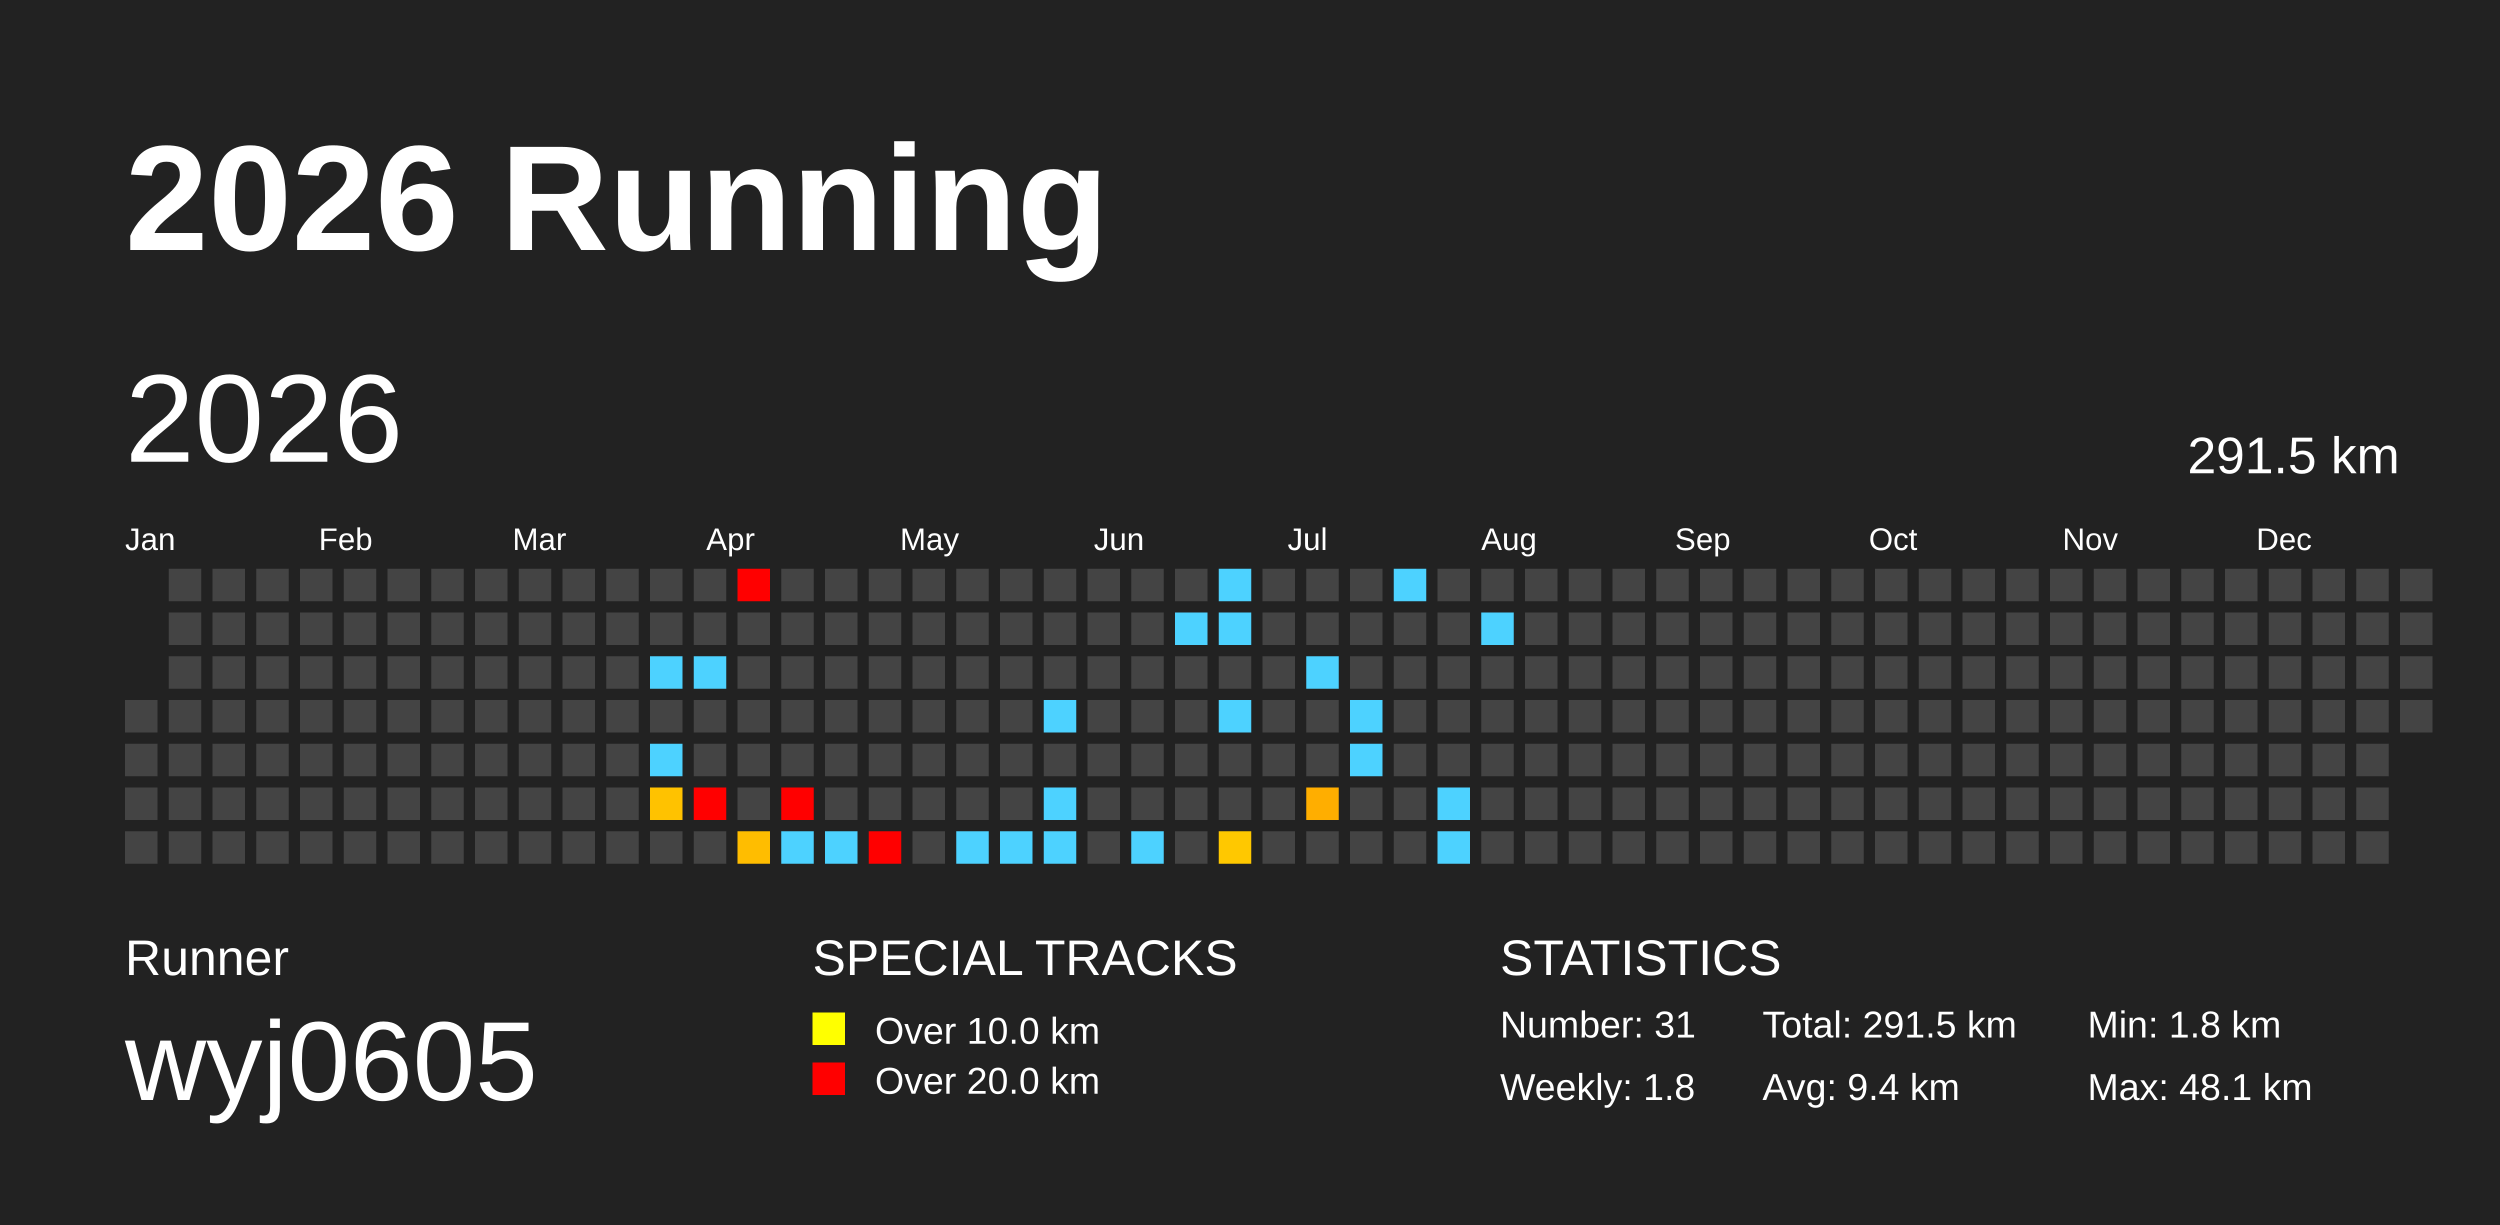
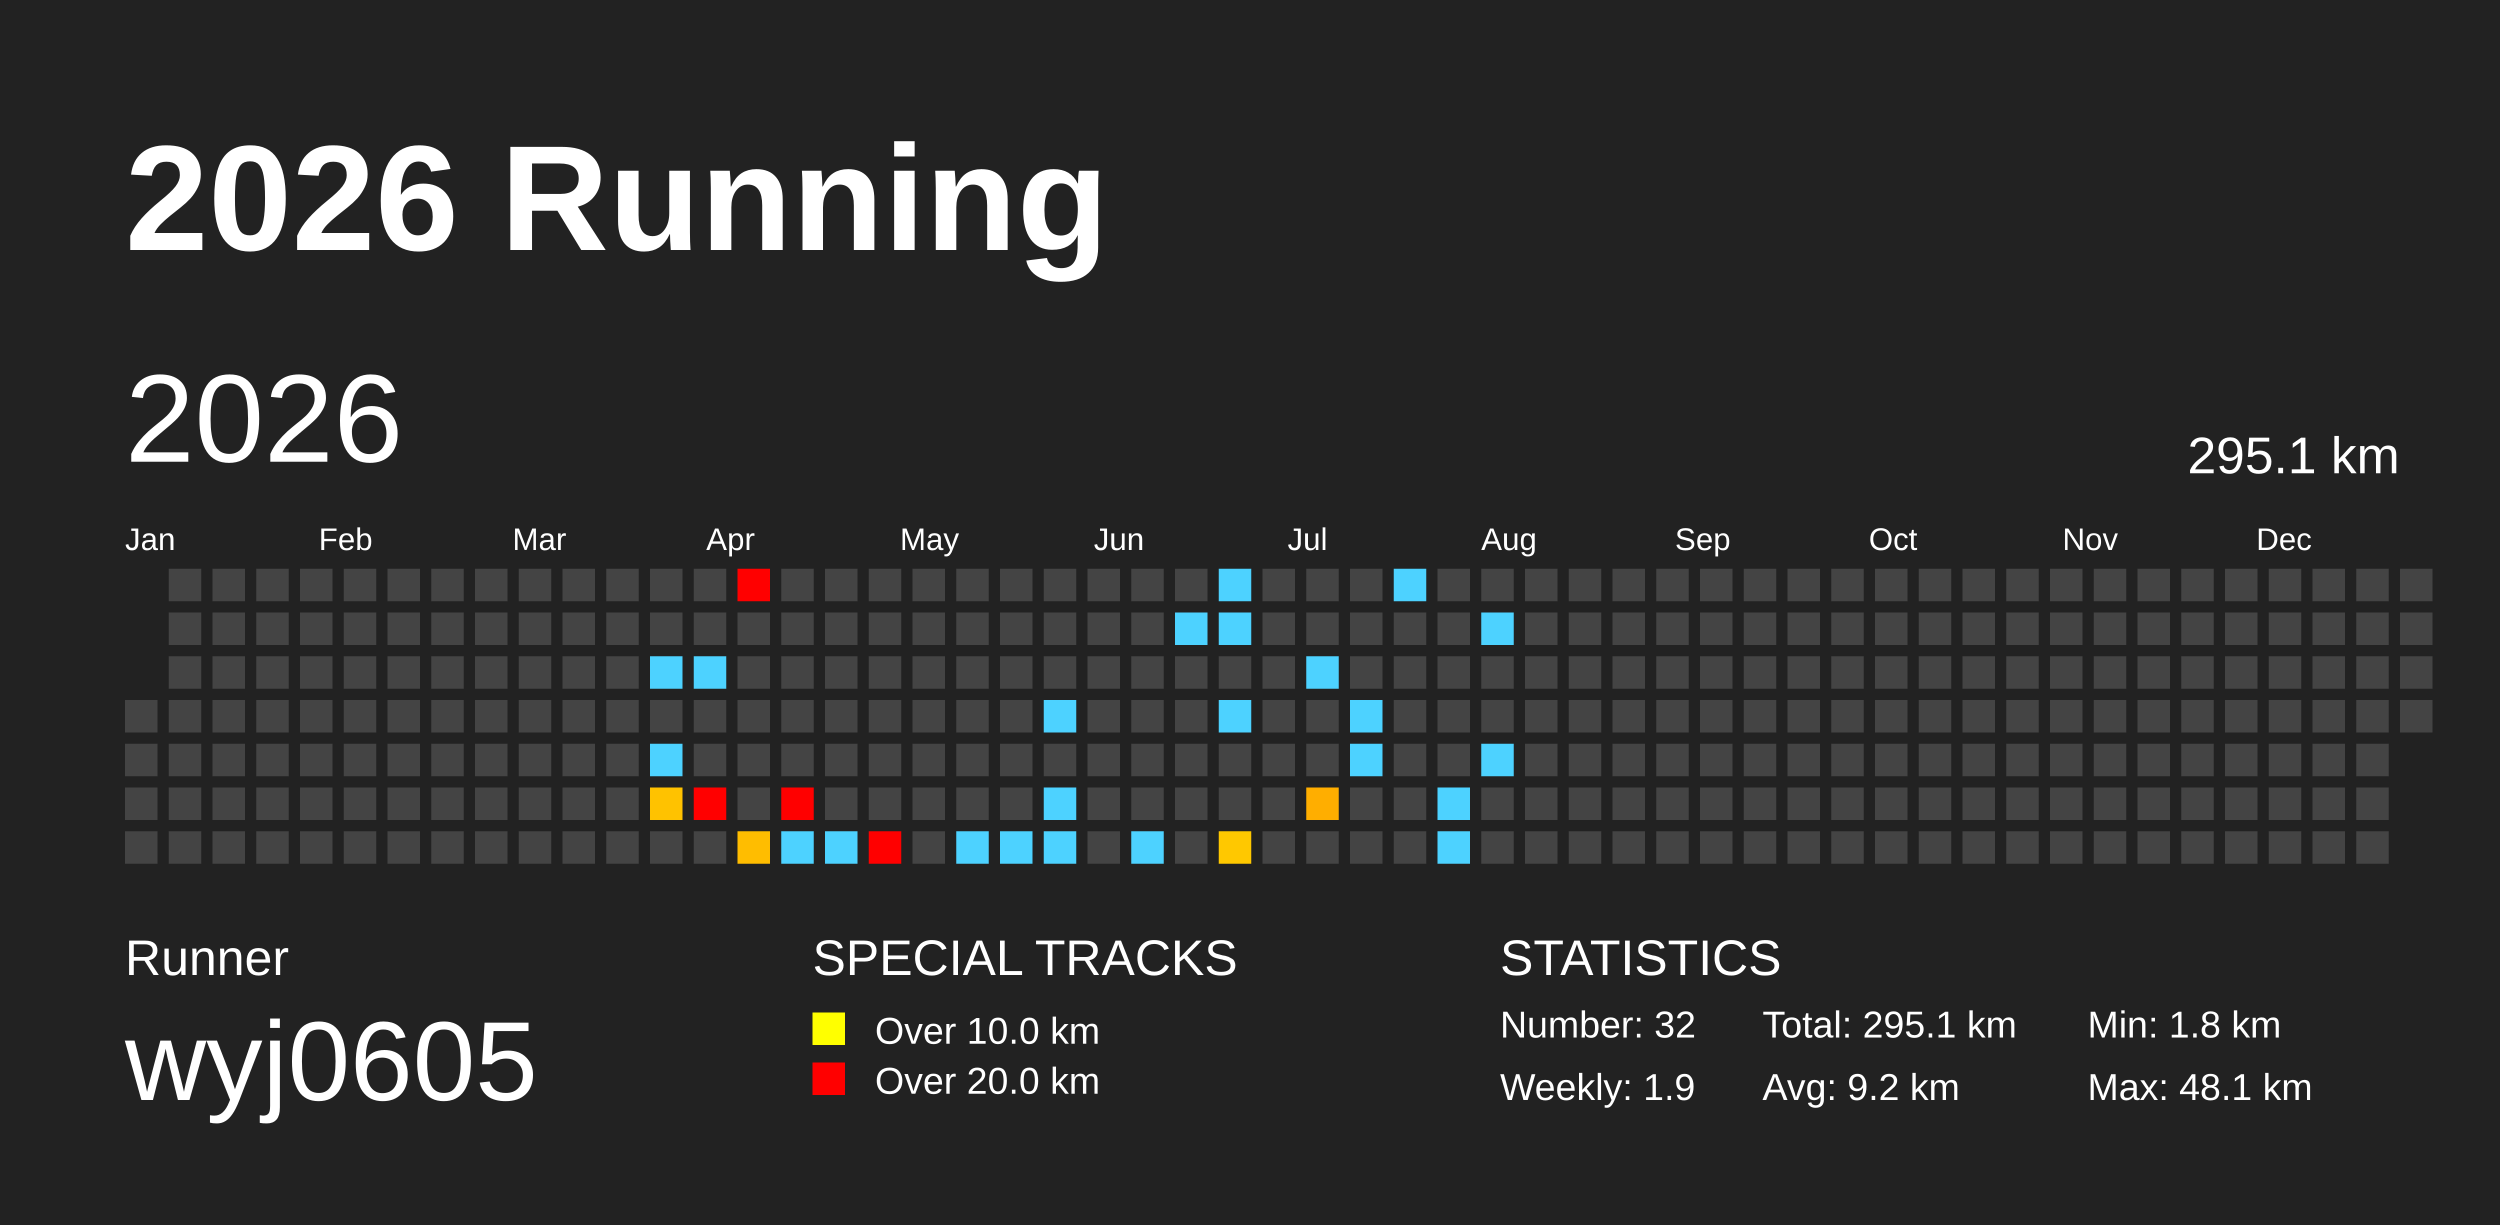
<svg xmlns="http://www.w3.org/2000/svg" baseProfile="full" height="98mm" version="1.1" viewBox="0,0,200,98" width="200mm">
  <defs />
  <rect fill="#222222" height="98" width="200" x="0" y="0" />
  <text fill="#FFFFFF" style="font-size:12px; font-family:Arial; font-weight:bold;" x="10" y="20">2026 Running</text>
  <text fill="#FFFFFF" style="font-size:4px; font-family:Arial" x="10" y="78">Runner</text>
  <text fill="#FFFFFF" style="font-size:9px; font-family:Arial" x="10" y="88">wyj0605</text>
  <text fill="#FFFFFF" style="font-size:4px; font-family:Arial" x="65" y="78">SPECIAL TRACKS</text>
  <rect fill="yellow" height="2.6" width="2.6" x="65" y="81" />
  <text fill="#FFFFFF" style="font-size:3px; font-family:Arial" x="70" y="83.5">Over 10.0 km</text>
  <rect fill="red" height="2.6" width="2.6" x="65" y="85" />
  <text fill="#FFFFFF" style="font-size:3px; font-family:Arial" x="70" y="87.5">Over 20.0 km</text>
  <text fill="#FFFFFF" style="font-size:4px; font-family:Arial" x="120" y="78">STATISTICS</text>
-   <text fill="#FFFFFF" style="font-size:3px; font-family:Arial" x="120" y="83">Number: 31</text>
-   <text fill="#FFFFFF" style="font-size:3px; font-family:Arial" x="120" y="88">Weekly: 1.8</text>
-   <text fill="#FFFFFF" style="font-size:3px; font-family:Arial" x="141" y="83">Total: 291.5 km</text>
-   <text fill="#FFFFFF" style="font-size:3px; font-family:Arial" x="141" y="88">Avg: 9.4 km</text>
+   <text fill="#FFFFFF" style="font-size:3px; font-family:Arial" x="120" y="83">Number: 32</text>
+   <text fill="#FFFFFF" style="font-size:3px; font-family:Arial" x="120" y="88">Weekly: 1.9</text>
+   <text fill="#FFFFFF" style="font-size:3px; font-family:Arial" x="141" y="83">Total: 295.1 km</text>
+   <text fill="#FFFFFF" style="font-size:3px; font-family:Arial" x="141" y="88">Avg: 9.2 km</text>
  <text fill="#FFFFFF" style="font-size:3px; font-family:Arial" x="167" y="83">Min: 1.8 km</text>
  <text fill="#FFFFFF" style="font-size:3px; font-family:Arial" x="167" y="88">Max: 48.1 km</text>
  <text dominant-baseline="hanging" fill="#FFFFFF" style="font-size:10.0px; font-family:Arial;" x="10" y="30">2026</text>
-   <text dominant-baseline="hanging" fill="#FFFFFF" style="font-size:4.125px; font-family:Arial;" x="175" y="35">291.5 km</text>
+   <text dominant-baseline="hanging" fill="#FFFFFF" style="font-size:4.125px; font-family:Arial;" x="175" y="35">295.1 km</text>
  <text fill="#FFFFFF" style="font-size:2.5px; font-family:Arial" x="10.0" y="44">Jan</text>
  <text fill="#FFFFFF" style="font-size:2.5px; font-family:Arial" x="25.5" y="44">Feb</text>
  <text fill="#FFFFFF" style="font-size:2.5px; font-family:Arial" x="41.0" y="44">Mar</text>
  <text fill="#FFFFFF" style="font-size:2.5px; font-family:Arial" x="56.5" y="44">Apr</text>
  <text fill="#FFFFFF" style="font-size:2.5px; font-family:Arial" x="72.0" y="44">May</text>
  <text fill="#FFFFFF" style="font-size:2.5px; font-family:Arial" x="87.5" y="44">Jun</text>
  <text fill="#FFFFFF" style="font-size:2.5px; font-family:Arial" x="103.0" y="44">Jul</text>
  <text fill="#FFFFFF" style="font-size:2.5px; font-family:Arial" x="118.5" y="44">Aug</text>
  <text fill="#FFFFFF" style="font-size:2.5px; font-family:Arial" x="134.0" y="44">Sep</text>
  <text fill="#FFFFFF" style="font-size:2.5px; font-family:Arial" x="149.5" y="44">Oct</text>
  <text fill="#FFFFFF" style="font-size:2.5px; font-family:Arial" x="165.0" y="44">Nov</text>
  <text fill="#FFFFFF" style="font-size:2.5px; font-family:Arial" x="180.5" y="44">Dec</text>
  <rect fill="#444444" height="2.6" width="2.6" x="10.0" y="56.0" />
  <rect fill="#444444" height="2.6" width="2.6" x="10.0" y="59.5" />
  <rect fill="#444444" height="2.6" width="2.6" x="10.0" y="63.0" />
  <rect fill="#444444" height="2.6" width="2.6" x="10.0" y="66.5" />
  <rect fill="#444444" height="2.6" width="2.6" x="13.5" y="45.5" />
  <rect fill="#444444" height="2.6" width="2.6" x="13.5" y="49.0" />
  <rect fill="#444444" height="2.6" width="2.6" x="13.5" y="52.5" />
  <rect fill="#444444" height="2.6" width="2.6" x="13.5" y="56.0" />
  <rect fill="#444444" height="2.6" width="2.6" x="13.5" y="59.5" />
  <rect fill="#444444" height="2.6" width="2.6" x="13.5" y="63.0" />
  <rect fill="#444444" height="2.6" width="2.6" x="13.5" y="66.5" />
  <rect fill="#444444" height="2.6" width="2.6" x="17.0" y="45.5" />
  <rect fill="#444444" height="2.6" width="2.6" x="17.0" y="49.0" />
  <rect fill="#444444" height="2.6" width="2.6" x="17.0" y="52.5" />
  <rect fill="#444444" height="2.6" width="2.6" x="17.0" y="56.0" />
  <rect fill="#444444" height="2.6" width="2.6" x="17.0" y="59.5" />
  <rect fill="#444444" height="2.6" width="2.6" x="17.0" y="63.0" />
  <rect fill="#444444" height="2.6" width="2.6" x="17.0" y="66.5" />
  <rect fill="#444444" height="2.6" width="2.6" x="20.5" y="45.5" />
  <rect fill="#444444" height="2.6" width="2.6" x="20.5" y="49.0" />
  <rect fill="#444444" height="2.6" width="2.6" x="20.5" y="52.5" />
  <rect fill="#444444" height="2.6" width="2.6" x="20.5" y="56.0" />
  <rect fill="#444444" height="2.6" width="2.6" x="20.5" y="59.5" />
  <rect fill="#444444" height="2.6" width="2.6" x="20.5" y="63.0" />
  <rect fill="#444444" height="2.6" width="2.6" x="20.5" y="66.5" />
  <rect fill="#444444" height="2.6" width="2.6" x="24.0" y="45.5" />
  <rect fill="#444444" height="2.6" width="2.6" x="24.0" y="49.0" />
  <rect fill="#444444" height="2.6" width="2.6" x="24.0" y="52.5" />
  <rect fill="#444444" height="2.6" width="2.6" x="24.0" y="56.0" />
  <rect fill="#444444" height="2.6" width="2.6" x="24.0" y="59.5" />
  <rect fill="#444444" height="2.6" width="2.6" x="24.0" y="63.0" />
  <rect fill="#444444" height="2.6" width="2.6" x="24.0" y="66.5" />
  <rect fill="#444444" height="2.6" width="2.6" x="27.5" y="45.5" />
  <rect fill="#444444" height="2.6" width="2.6" x="27.5" y="49.0" />
  <rect fill="#444444" height="2.6" width="2.6" x="27.5" y="52.5" />
  <rect fill="#444444" height="2.6" width="2.6" x="27.5" y="56.0" />
  <rect fill="#444444" height="2.6" width="2.6" x="27.5" y="59.5" />
  <rect fill="#444444" height="2.6" width="2.6" x="27.5" y="63.0" />
  <rect fill="#444444" height="2.6" width="2.6" x="27.5" y="66.5" />
  <rect fill="#444444" height="2.6" width="2.6" x="31.0" y="45.5" />
  <rect fill="#444444" height="2.6" width="2.6" x="31.0" y="49.0" />
  <rect fill="#444444" height="2.6" width="2.6" x="31.0" y="52.5" />
  <rect fill="#444444" height="2.6" width="2.6" x="31.0" y="56.0" />
  <rect fill="#444444" height="2.6" width="2.6" x="31.0" y="59.5" />
  <rect fill="#444444" height="2.6" width="2.6" x="31.0" y="63.0" />
  <rect fill="#444444" height="2.6" width="2.6" x="31.0" y="66.5" />
  <rect fill="#444444" height="2.6" width="2.6" x="34.5" y="45.5" />
  <rect fill="#444444" height="2.6" width="2.6" x="34.5" y="49.0" />
  <rect fill="#444444" height="2.6" width="2.6" x="34.5" y="52.5" />
  <rect fill="#444444" height="2.6" width="2.6" x="34.5" y="56.0" />
  <rect fill="#444444" height="2.6" width="2.6" x="34.5" y="59.5" />
  <rect fill="#444444" height="2.6" width="2.6" x="34.5" y="63.0" />
  <rect fill="#444444" height="2.6" width="2.6" x="34.5" y="66.5" />
  <rect fill="#444444" height="2.6" width="2.6" x="38.0" y="45.5" />
  <rect fill="#444444" height="2.6" width="2.6" x="38.0" y="49.0" />
  <rect fill="#444444" height="2.6" width="2.6" x="38.0" y="52.5" />
  <rect fill="#444444" height="2.6" width="2.6" x="38.0" y="56.0" />
  <rect fill="#444444" height="2.6" width="2.6" x="38.0" y="59.5" />
  <rect fill="#444444" height="2.6" width="2.6" x="38.0" y="63.0" />
  <rect fill="#444444" height="2.6" width="2.6" x="38.0" y="66.5" />
  <rect fill="#444444" height="2.6" width="2.6" x="41.5" y="45.5" />
  <rect fill="#444444" height="2.6" width="2.6" x="41.5" y="49.0" />
  <rect fill="#444444" height="2.6" width="2.6" x="41.5" y="52.5" />
  <rect fill="#444444" height="2.6" width="2.6" x="41.5" y="56.0" />
  <rect fill="#444444" height="2.6" width="2.6" x="41.5" y="59.5" />
  <rect fill="#444444" height="2.6" width="2.6" x="41.5" y="63.0" />
  <rect fill="#444444" height="2.6" width="2.6" x="41.5" y="66.5" />
  <rect fill="#444444" height="2.6" width="2.6" x="45.0" y="45.5" />
  <rect fill="#444444" height="2.6" width="2.6" x="45.0" y="49.0" />
  <rect fill="#444444" height="2.6" width="2.6" x="45.0" y="52.5" />
  <rect fill="#444444" height="2.6" width="2.6" x="45.0" y="56.0" />
  <rect fill="#444444" height="2.6" width="2.6" x="45.0" y="59.5" />
  <rect fill="#444444" height="2.6" width="2.6" x="45.0" y="63.0" />
  <rect fill="#444444" height="2.6" width="2.6" x="45.0" y="66.5" />
  <rect fill="#444444" height="2.6" width="2.6" x="48.5" y="45.5" />
  <rect fill="#444444" height="2.6" width="2.6" x="48.5" y="49.0" />
  <rect fill="#444444" height="2.6" width="2.6" x="48.5" y="52.5" />
  <rect fill="#444444" height="2.6" width="2.6" x="48.5" y="56.0" />
  <rect fill="#444444" height="2.6" width="2.6" x="48.5" y="59.5" />
  <rect fill="#444444" height="2.6" width="2.6" x="48.5" y="63.0" />
  <rect fill="#444444" height="2.6" width="2.6" x="48.5" y="66.5" />
  <rect fill="#444444" height="2.6" width="2.6" x="52.0" y="45.5" />
  <rect fill="#444444" height="2.6" width="2.6" x="52.0" y="49.0" />
  <rect fill="#4dd2ff" height="2.6" width="2.6" x="52.0" y="52.5" />
  <rect fill="#444444" height="2.6" width="2.6" x="52.0" y="56.0" />
  <rect fill="#4dd2ff" height="2.6" width="2.6" x="52.0" y="59.5" />
  <rect fill="#ffc200" height="2.6" width="2.6" x="52.0" y="63.0" />
  <rect fill="#444444" height="2.6" width="2.6" x="52.0" y="66.5" />
  <rect fill="#444444" height="2.6" width="2.6" x="55.5" y="45.5" />
  <rect fill="#444444" height="2.6" width="2.6" x="55.5" y="49.0" />
  <rect fill="#4dd2ff" height="2.6" width="2.6" x="55.5" y="52.5" />
  <rect fill="#444444" height="2.6" width="2.6" x="55.5" y="56.0" />
  <rect fill="#444444" height="2.6" width="2.6" x="55.5" y="59.5" />
  <rect fill="red" height="2.6" width="2.6" x="55.5" y="63.0" />
  <rect fill="#444444" height="2.6" width="2.6" x="55.5" y="66.5" />
  <rect fill="red" height="2.6" width="2.6" x="59.0" y="45.5" />
  <rect fill="#444444" height="2.6" width="2.6" x="59.0" y="49.0" />
  <rect fill="#444444" height="2.6" width="2.6" x="59.0" y="52.5" />
  <rect fill="#444444" height="2.6" width="2.6" x="59.0" y="56.0" />
  <rect fill="#444444" height="2.6" width="2.6" x="59.0" y="59.5" />
  <rect fill="#444444" height="2.6" width="2.6" x="59.0" y="63.0" />
  <rect fill="#ffbd00" height="2.6" width="2.6" x="59.0" y="66.5" />
  <rect fill="#444444" height="2.6" width="2.6" x="62.5" y="45.5" />
  <rect fill="#444444" height="2.6" width="2.6" x="62.5" y="49.0" />
  <rect fill="#444444" height="2.6" width="2.6" x="62.5" y="52.5" />
  <rect fill="#444444" height="2.6" width="2.6" x="62.5" y="56.0" />
  <rect fill="#444444" height="2.6" width="2.6" x="62.5" y="59.5" />
  <rect fill="red" height="2.6" width="2.6" x="62.5" y="63.0" />
  <rect fill="#4dd2ff" height="2.6" width="2.6" x="62.5" y="66.5" />
  <rect fill="#444444" height="2.6" width="2.6" x="66.0" y="45.5" />
  <rect fill="#444444" height="2.6" width="2.6" x="66.0" y="49.0" />
  <rect fill="#444444" height="2.6" width="2.6" x="66.0" y="52.5" />
  <rect fill="#444444" height="2.6" width="2.6" x="66.0" y="56.0" />
  <rect fill="#444444" height="2.6" width="2.6" x="66.0" y="59.5" />
  <rect fill="#444444" height="2.6" width="2.6" x="66.0" y="63.0" />
  <rect fill="#4dd2ff" height="2.6" width="2.6" x="66.0" y="66.5" />
  <rect fill="#444444" height="2.6" width="2.6" x="69.5" y="45.5" />
  <rect fill="#444444" height="2.6" width="2.6" x="69.5" y="49.0" />
  <rect fill="#444444" height="2.6" width="2.6" x="69.5" y="52.5" />
  <rect fill="#444444" height="2.6" width="2.6" x="69.5" y="56.0" />
  <rect fill="#444444" height="2.6" width="2.6" x="69.5" y="59.5" />
  <rect fill="#444444" height="2.6" width="2.6" x="69.5" y="63.0" />
  <rect fill="red" height="2.6" width="2.6" x="69.5" y="66.5" />
  <rect fill="#444444" height="2.6" width="2.6" x="73.0" y="45.5" />
  <rect fill="#444444" height="2.6" width="2.6" x="73.0" y="49.0" />
  <rect fill="#444444" height="2.6" width="2.6" x="73.0" y="52.5" />
  <rect fill="#444444" height="2.6" width="2.6" x="73.0" y="56.0" />
  <rect fill="#444444" height="2.6" width="2.6" x="73.0" y="59.5" />
  <rect fill="#444444" height="2.6" width="2.6" x="73.0" y="63.0" />
  <rect fill="#444444" height="2.6" width="2.6" x="73.0" y="66.5" />
  <rect fill="#444444" height="2.6" width="2.6" x="76.5" y="45.5" />
  <rect fill="#444444" height="2.6" width="2.6" x="76.5" y="49.0" />
  <rect fill="#444444" height="2.6" width="2.6" x="76.5" y="52.5" />
  <rect fill="#444444" height="2.6" width="2.6" x="76.5" y="56.0" />
  <rect fill="#444444" height="2.6" width="2.6" x="76.5" y="59.5" />
  <rect fill="#444444" height="2.6" width="2.6" x="76.5" y="63.0" />
  <rect fill="#4dd2ff" height="2.6" width="2.6" x="76.5" y="66.5" />
  <rect fill="#444444" height="2.6" width="2.6" x="80.0" y="45.5" />
  <rect fill="#444444" height="2.6" width="2.6" x="80.0" y="49.0" />
  <rect fill="#444444" height="2.6" width="2.6" x="80.0" y="52.5" />
  <rect fill="#444444" height="2.6" width="2.6" x="80.0" y="56.0" />
  <rect fill="#444444" height="2.6" width="2.6" x="80.0" y="59.5" />
  <rect fill="#444444" height="2.6" width="2.6" x="80.0" y="63.0" />
  <rect fill="#4dd2ff" height="2.6" width="2.6" x="80.0" y="66.5" />
  <rect fill="#444444" height="2.6" width="2.6" x="83.5" y="45.5" />
  <rect fill="#444444" height="2.6" width="2.6" x="83.5" y="49.0" />
  <rect fill="#444444" height="2.6" width="2.6" x="83.5" y="52.5" />
  <rect fill="#4dd2ff" height="2.6" width="2.6" x="83.5" y="56.0" />
  <rect fill="#444444" height="2.6" width="2.6" x="83.5" y="59.5" />
  <rect fill="#4dd2ff" height="2.6" width="2.6" x="83.5" y="63.0" />
  <rect fill="#4dd2ff" height="2.6" width="2.6" x="83.5" y="66.5" />
  <rect fill="#444444" height="2.6" width="2.6" x="87.0" y="45.5" />
  <rect fill="#444444" height="2.6" width="2.6" x="87.0" y="49.0" />
  <rect fill="#444444" height="2.6" width="2.6" x="87.0" y="52.5" />
  <rect fill="#444444" height="2.6" width="2.6" x="87.0" y="56.0" />
  <rect fill="#444444" height="2.6" width="2.6" x="87.0" y="59.5" />
  <rect fill="#444444" height="2.6" width="2.6" x="87.0" y="63.0" />
  <rect fill="#444444" height="2.6" width="2.6" x="87.0" y="66.5" />
  <rect fill="#444444" height="2.6" width="2.6" x="90.5" y="45.5" />
  <rect fill="#444444" height="2.6" width="2.6" x="90.5" y="49.0" />
  <rect fill="#444444" height="2.6" width="2.6" x="90.5" y="52.5" />
  <rect fill="#444444" height="2.6" width="2.6" x="90.5" y="56.0" />
  <rect fill="#444444" height="2.6" width="2.6" x="90.5" y="59.5" />
  <rect fill="#444444" height="2.6" width="2.6" x="90.5" y="63.0" />
  <rect fill="#4dd2ff" height="2.6" width="2.6" x="90.5" y="66.5" />
  <rect fill="#444444" height="2.6" width="2.6" x="94.0" y="45.5" />
  <rect fill="#4dd2ff" height="2.6" width="2.6" x="94.0" y="49.0" />
  <rect fill="#444444" height="2.6" width="2.6" x="94.0" y="52.5" />
  <rect fill="#444444" height="2.6" width="2.6" x="94.0" y="56.0" />
  <rect fill="#444444" height="2.6" width="2.6" x="94.0" y="59.5" />
  <rect fill="#444444" height="2.6" width="2.6" x="94.0" y="63.0" />
  <rect fill="#444444" height="2.6" width="2.6" x="94.0" y="66.5" />
  <rect fill="#4dd2ff" height="2.6" width="2.6" x="97.5" y="45.5" />
  <rect fill="#4dd2ff" height="2.6" width="2.6" x="97.5" y="49.0" />
  <rect fill="#444444" height="2.6" width="2.6" x="97.5" y="52.5" />
  <rect fill="#4dd2ff" height="2.6" width="2.6" x="97.5" y="56.0" />
  <rect fill="#444444" height="2.6" width="2.6" x="97.5" y="59.5" />
  <rect fill="#444444" height="2.6" width="2.6" x="97.5" y="63.0" />
  <rect fill="#ffc800" height="2.6" width="2.6" x="97.5" y="66.5" />
  <rect fill="#444444" height="2.6" width="2.6" x="101.0" y="45.5" />
  <rect fill="#444444" height="2.6" width="2.6" x="101.0" y="49.0" />
  <rect fill="#444444" height="2.6" width="2.6" x="101.0" y="52.5" />
  <rect fill="#444444" height="2.6" width="2.6" x="101.0" y="56.0" />
  <rect fill="#444444" height="2.6" width="2.6" x="101.0" y="59.5" />
  <rect fill="#444444" height="2.6" width="2.6" x="101.0" y="63.0" />
  <rect fill="#444444" height="2.6" width="2.6" x="101.0" y="66.5" />
  <rect fill="#444444" height="2.6" width="2.6" x="104.5" y="45.5" />
  <rect fill="#444444" height="2.6" width="2.6" x="104.5" y="49.0" />
  <rect fill="#4dd2ff" height="2.6" width="2.6" x="104.5" y="52.5" />
  <rect fill="#444444" height="2.6" width="2.6" x="104.5" y="56.0" />
  <rect fill="#444444" height="2.6" width="2.6" x="104.5" y="59.5" />
  <rect fill="#ffae00" height="2.6" width="2.6" x="104.5" y="63.0" />
  <rect fill="#444444" height="2.6" width="2.6" x="104.5" y="66.5" />
  <rect fill="#444444" height="2.6" width="2.6" x="108.0" y="45.5" />
  <rect fill="#444444" height="2.6" width="2.6" x="108.0" y="49.0" />
  <rect fill="#444444" height="2.6" width="2.6" x="108.0" y="52.5" />
  <rect fill="#4dd2ff" height="2.6" width="2.6" x="108.0" y="56.0" />
  <rect fill="#4dd2ff" height="2.6" width="2.6" x="108.0" y="59.5" />
  <rect fill="#444444" height="2.6" width="2.6" x="108.0" y="63.0" />
  <rect fill="#444444" height="2.6" width="2.6" x="108.0" y="66.5" />
  <rect fill="#4dd2ff" height="2.6" width="2.6" x="111.5" y="45.5" />
  <rect fill="#444444" height="2.6" width="2.6" x="111.5" y="49.0" />
  <rect fill="#444444" height="2.6" width="2.6" x="111.5" y="52.5" />
  <rect fill="#444444" height="2.6" width="2.6" x="111.5" y="56.0" />
  <rect fill="#444444" height="2.6" width="2.6" x="111.5" y="59.5" />
  <rect fill="#444444" height="2.6" width="2.6" x="111.5" y="63.0" />
  <rect fill="#444444" height="2.6" width="2.6" x="111.5" y="66.5" />
  <rect fill="#444444" height="2.6" width="2.6" x="115.0" y="45.5" />
  <rect fill="#444444" height="2.6" width="2.6" x="115.0" y="49.0" />
  <rect fill="#444444" height="2.6" width="2.6" x="115.0" y="52.5" />
  <rect fill="#444444" height="2.6" width="2.6" x="115.0" y="56.0" />
  <rect fill="#444444" height="2.6" width="2.6" x="115.0" y="59.5" />
  <rect fill="#4dd2ff" height="2.6" width="2.6" x="115.0" y="63.0" />
  <rect fill="#4dd2ff" height="2.6" width="2.6" x="115.0" y="66.5" />
  <rect fill="#444444" height="2.6" width="2.6" x="118.5" y="45.5" />
  <rect fill="#4dd2ff" height="2.6" width="2.6" x="118.5" y="49.0" />
  <rect fill="#444444" height="2.6" width="2.6" x="118.5" y="52.5" />
  <rect fill="#444444" height="2.6" width="2.6" x="118.5" y="56.0" />
-   <rect fill="#444444" height="2.6" width="2.6" x="118.5" y="59.5" />
+   <rect fill="#4dd2ff" height="2.6" width="2.6" x="118.5" y="59.5" />
  <rect fill="#444444" height="2.6" width="2.6" x="118.5" y="63.0" />
  <rect fill="#444444" height="2.6" width="2.6" x="118.5" y="66.5" />
  <rect fill="#444444" height="2.6" width="2.6" x="122.0" y="45.5" />
  <rect fill="#444444" height="2.6" width="2.6" x="122.0" y="49.0" />
  <rect fill="#444444" height="2.6" width="2.6" x="122.0" y="52.5" />
  <rect fill="#444444" height="2.6" width="2.6" x="122.0" y="56.0" />
  <rect fill="#444444" height="2.6" width="2.6" x="122.0" y="59.5" />
  <rect fill="#444444" height="2.6" width="2.6" x="122.0" y="63.0" />
  <rect fill="#444444" height="2.6" width="2.6" x="122.0" y="66.5" />
  <rect fill="#444444" height="2.6" width="2.6" x="125.5" y="45.5" />
  <rect fill="#444444" height="2.6" width="2.6" x="125.5" y="49.0" />
  <rect fill="#444444" height="2.6" width="2.6" x="125.5" y="52.5" />
  <rect fill="#444444" height="2.6" width="2.6" x="125.5" y="56.0" />
  <rect fill="#444444" height="2.6" width="2.6" x="125.5" y="59.5" />
  <rect fill="#444444" height="2.6" width="2.6" x="125.5" y="63.0" />
  <rect fill="#444444" height="2.6" width="2.6" x="125.5" y="66.5" />
  <rect fill="#444444" height="2.6" width="2.6" x="129.0" y="45.5" />
  <rect fill="#444444" height="2.6" width="2.6" x="129.0" y="49.0" />
  <rect fill="#444444" height="2.6" width="2.6" x="129.0" y="52.5" />
  <rect fill="#444444" height="2.6" width="2.6" x="129.0" y="56.0" />
  <rect fill="#444444" height="2.6" width="2.6" x="129.0" y="59.5" />
  <rect fill="#444444" height="2.6" width="2.6" x="129.0" y="63.0" />
  <rect fill="#444444" height="2.6" width="2.6" x="129.0" y="66.5" />
  <rect fill="#444444" height="2.6" width="2.6" x="132.5" y="45.5" />
  <rect fill="#444444" height="2.6" width="2.6" x="132.5" y="49.0" />
  <rect fill="#444444" height="2.6" width="2.6" x="132.5" y="52.5" />
  <rect fill="#444444" height="2.6" width="2.6" x="132.5" y="56.0" />
  <rect fill="#444444" height="2.6" width="2.6" x="132.5" y="59.5" />
  <rect fill="#444444" height="2.6" width="2.6" x="132.5" y="63.0" />
  <rect fill="#444444" height="2.6" width="2.6" x="132.5" y="66.5" />
  <rect fill="#444444" height="2.6" width="2.6" x="136.0" y="45.5" />
  <rect fill="#444444" height="2.6" width="2.6" x="136.0" y="49.0" />
  <rect fill="#444444" height="2.6" width="2.6" x="136.0" y="52.5" />
  <rect fill="#444444" height="2.6" width="2.6" x="136.0" y="56.0" />
  <rect fill="#444444" height="2.6" width="2.6" x="136.0" y="59.5" />
  <rect fill="#444444" height="2.6" width="2.6" x="136.0" y="63.0" />
  <rect fill="#444444" height="2.6" width="2.6" x="136.0" y="66.5" />
  <rect fill="#444444" height="2.6" width="2.6" x="139.5" y="45.5" />
  <rect fill="#444444" height="2.6" width="2.6" x="139.5" y="49.0" />
  <rect fill="#444444" height="2.6" width="2.6" x="139.5" y="52.5" />
  <rect fill="#444444" height="2.6" width="2.6" x="139.5" y="56.0" />
  <rect fill="#444444" height="2.6" width="2.6" x="139.5" y="59.5" />
  <rect fill="#444444" height="2.6" width="2.6" x="139.5" y="63.0" />
  <rect fill="#444444" height="2.6" width="2.6" x="139.5" y="66.5" />
  <rect fill="#444444" height="2.6" width="2.6" x="143.0" y="45.5" />
  <rect fill="#444444" height="2.6" width="2.6" x="143.0" y="49.0" />
  <rect fill="#444444" height="2.6" width="2.6" x="143.0" y="52.5" />
  <rect fill="#444444" height="2.6" width="2.6" x="143.0" y="56.0" />
  <rect fill="#444444" height="2.6" width="2.6" x="143.0" y="59.5" />
  <rect fill="#444444" height="2.6" width="2.6" x="143.0" y="63.0" />
  <rect fill="#444444" height="2.6" width="2.6" x="143.0" y="66.5" />
  <rect fill="#444444" height="2.6" width="2.6" x="146.5" y="45.5" />
  <rect fill="#444444" height="2.6" width="2.6" x="146.5" y="49.0" />
  <rect fill="#444444" height="2.6" width="2.6" x="146.5" y="52.5" />
  <rect fill="#444444" height="2.6" width="2.6" x="146.5" y="56.0" />
  <rect fill="#444444" height="2.6" width="2.6" x="146.5" y="59.5" />
  <rect fill="#444444" height="2.6" width="2.6" x="146.5" y="63.0" />
  <rect fill="#444444" height="2.6" width="2.6" x="146.5" y="66.5" />
  <rect fill="#444444" height="2.6" width="2.6" x="150.0" y="45.5" />
  <rect fill="#444444" height="2.6" width="2.6" x="150.0" y="49.0" />
  <rect fill="#444444" height="2.6" width="2.6" x="150.0" y="52.5" />
  <rect fill="#444444" height="2.6" width="2.6" x="150.0" y="56.0" />
  <rect fill="#444444" height="2.6" width="2.6" x="150.0" y="59.5" />
  <rect fill="#444444" height="2.6" width="2.6" x="150.0" y="63.0" />
  <rect fill="#444444" height="2.6" width="2.6" x="150.0" y="66.5" />
  <rect fill="#444444" height="2.6" width="2.6" x="153.5" y="45.5" />
  <rect fill="#444444" height="2.6" width="2.6" x="153.5" y="49.0" />
  <rect fill="#444444" height="2.6" width="2.6" x="153.5" y="52.5" />
  <rect fill="#444444" height="2.6" width="2.6" x="153.5" y="56.0" />
  <rect fill="#444444" height="2.6" width="2.6" x="153.5" y="59.5" />
  <rect fill="#444444" height="2.6" width="2.6" x="153.5" y="63.0" />
  <rect fill="#444444" height="2.6" width="2.6" x="153.5" y="66.5" />
  <rect fill="#444444" height="2.6" width="2.6" x="157.0" y="45.5" />
  <rect fill="#444444" height="2.6" width="2.6" x="157.0" y="49.0" />
  <rect fill="#444444" height="2.6" width="2.6" x="157.0" y="52.5" />
  <rect fill="#444444" height="2.6" width="2.6" x="157.0" y="56.0" />
  <rect fill="#444444" height="2.6" width="2.6" x="157.0" y="59.5" />
  <rect fill="#444444" height="2.6" width="2.6" x="157.0" y="63.0" />
  <rect fill="#444444" height="2.6" width="2.6" x="157.0" y="66.5" />
  <rect fill="#444444" height="2.6" width="2.6" x="160.5" y="45.5" />
  <rect fill="#444444" height="2.6" width="2.6" x="160.5" y="49.0" />
  <rect fill="#444444" height="2.6" width="2.6" x="160.5" y="52.5" />
  <rect fill="#444444" height="2.6" width="2.6" x="160.5" y="56.0" />
  <rect fill="#444444" height="2.6" width="2.6" x="160.5" y="59.5" />
  <rect fill="#444444" height="2.6" width="2.6" x="160.5" y="63.0" />
  <rect fill="#444444" height="2.6" width="2.6" x="160.5" y="66.5" />
  <rect fill="#444444" height="2.6" width="2.6" x="164.0" y="45.5" />
  <rect fill="#444444" height="2.6" width="2.6" x="164.0" y="49.0" />
  <rect fill="#444444" height="2.6" width="2.6" x="164.0" y="52.5" />
  <rect fill="#444444" height="2.6" width="2.6" x="164.0" y="56.0" />
  <rect fill="#444444" height="2.6" width="2.6" x="164.0" y="59.5" />
  <rect fill="#444444" height="2.6" width="2.6" x="164.0" y="63.0" />
  <rect fill="#444444" height="2.6" width="2.6" x="164.0" y="66.5" />
  <rect fill="#444444" height="2.6" width="2.6" x="167.5" y="45.5" />
  <rect fill="#444444" height="2.6" width="2.6" x="167.5" y="49.0" />
  <rect fill="#444444" height="2.6" width="2.6" x="167.5" y="52.5" />
  <rect fill="#444444" height="2.6" width="2.6" x="167.5" y="56.0" />
  <rect fill="#444444" height="2.6" width="2.6" x="167.5" y="59.5" />
  <rect fill="#444444" height="2.6" width="2.6" x="167.5" y="63.0" />
  <rect fill="#444444" height="2.6" width="2.6" x="167.5" y="66.5" />
  <rect fill="#444444" height="2.6" width="2.6" x="171.0" y="45.5" />
  <rect fill="#444444" height="2.6" width="2.6" x="171.0" y="49.0" />
  <rect fill="#444444" height="2.6" width="2.6" x="171.0" y="52.5" />
  <rect fill="#444444" height="2.6" width="2.6" x="171.0" y="56.0" />
  <rect fill="#444444" height="2.6" width="2.6" x="171.0" y="59.5" />
  <rect fill="#444444" height="2.6" width="2.6" x="171.0" y="63.0" />
  <rect fill="#444444" height="2.6" width="2.6" x="171.0" y="66.5" />
  <rect fill="#444444" height="2.6" width="2.6" x="174.5" y="45.5" />
  <rect fill="#444444" height="2.6" width="2.6" x="174.5" y="49.0" />
  <rect fill="#444444" height="2.6" width="2.6" x="174.5" y="52.5" />
  <rect fill="#444444" height="2.6" width="2.6" x="174.5" y="56.0" />
  <rect fill="#444444" height="2.6" width="2.6" x="174.5" y="59.5" />
  <rect fill="#444444" height="2.6" width="2.6" x="174.5" y="63.0" />
  <rect fill="#444444" height="2.6" width="2.6" x="174.5" y="66.5" />
  <rect fill="#444444" height="2.6" width="2.6" x="178.0" y="45.5" />
  <rect fill="#444444" height="2.6" width="2.6" x="178.0" y="49.0" />
  <rect fill="#444444" height="2.6" width="2.6" x="178.0" y="52.5" />
  <rect fill="#444444" height="2.6" width="2.6" x="178.0" y="56.0" />
  <rect fill="#444444" height="2.6" width="2.6" x="178.0" y="59.5" />
  <rect fill="#444444" height="2.6" width="2.6" x="178.0" y="63.0" />
  <rect fill="#444444" height="2.6" width="2.6" x="178.0" y="66.5" />
  <rect fill="#444444" height="2.6" width="2.6" x="181.5" y="45.5" />
  <rect fill="#444444" height="2.6" width="2.6" x="181.5" y="49.0" />
  <rect fill="#444444" height="2.6" width="2.6" x="181.5" y="52.5" />
  <rect fill="#444444" height="2.6" width="2.6" x="181.5" y="56.0" />
  <rect fill="#444444" height="2.6" width="2.6" x="181.5" y="59.5" />
  <rect fill="#444444" height="2.6" width="2.6" x="181.5" y="63.0" />
  <rect fill="#444444" height="2.6" width="2.6" x="181.5" y="66.5" />
  <rect fill="#444444" height="2.6" width="2.6" x="185.0" y="45.5" />
  <rect fill="#444444" height="2.6" width="2.6" x="185.0" y="49.0" />
  <rect fill="#444444" height="2.6" width="2.6" x="185.0" y="52.5" />
  <rect fill="#444444" height="2.6" width="2.6" x="185.0" y="56.0" />
  <rect fill="#444444" height="2.6" width="2.6" x="185.0" y="59.5" />
  <rect fill="#444444" height="2.6" width="2.6" x="185.0" y="63.0" />
  <rect fill="#444444" height="2.6" width="2.6" x="185.0" y="66.5" />
  <rect fill="#444444" height="2.6" width="2.6" x="188.5" y="45.5" />
  <rect fill="#444444" height="2.6" width="2.6" x="188.5" y="49.0" />
  <rect fill="#444444" height="2.6" width="2.6" x="188.5" y="52.5" />
  <rect fill="#444444" height="2.6" width="2.6" x="188.5" y="56.0" />
  <rect fill="#444444" height="2.6" width="2.6" x="188.5" y="59.5" />
  <rect fill="#444444" height="2.6" width="2.6" x="188.5" y="63.0" />
  <rect fill="#444444" height="2.6" width="2.6" x="188.5" y="66.5" />
  <rect fill="#444444" height="2.6" width="2.6" x="192.0" y="45.5" />
  <rect fill="#444444" height="2.6" width="2.6" x="192.0" y="49.0" />
  <rect fill="#444444" height="2.6" width="2.6" x="192.0" y="52.5" />
  <rect fill="#444444" height="2.6" width="2.6" x="192.0" y="56.0" />
</svg>
